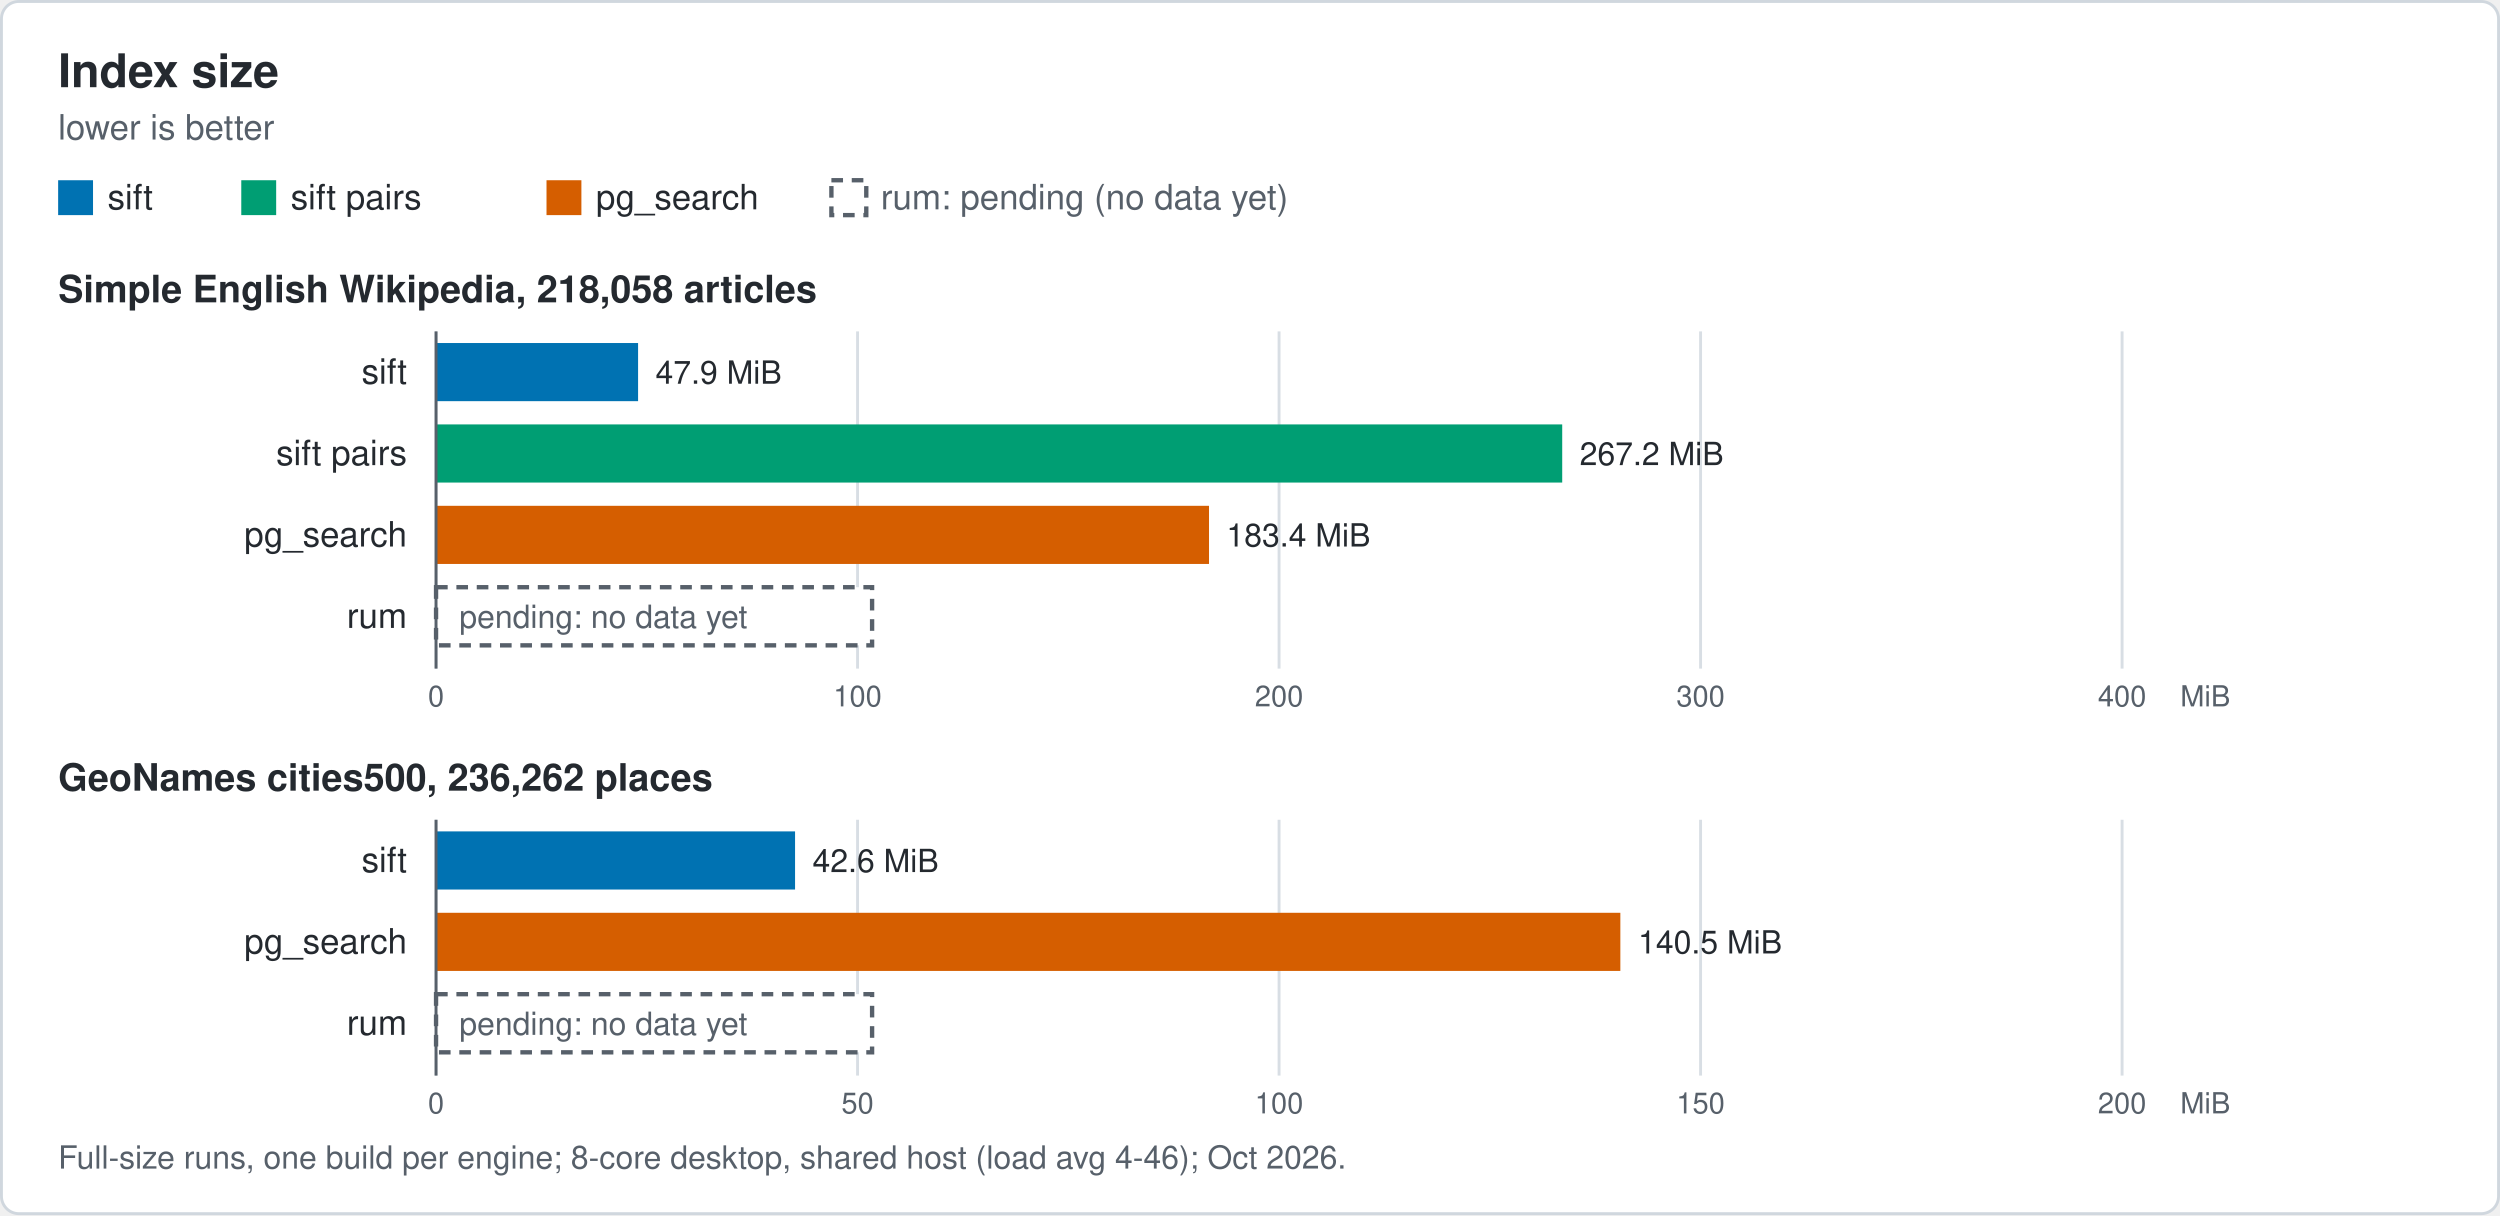
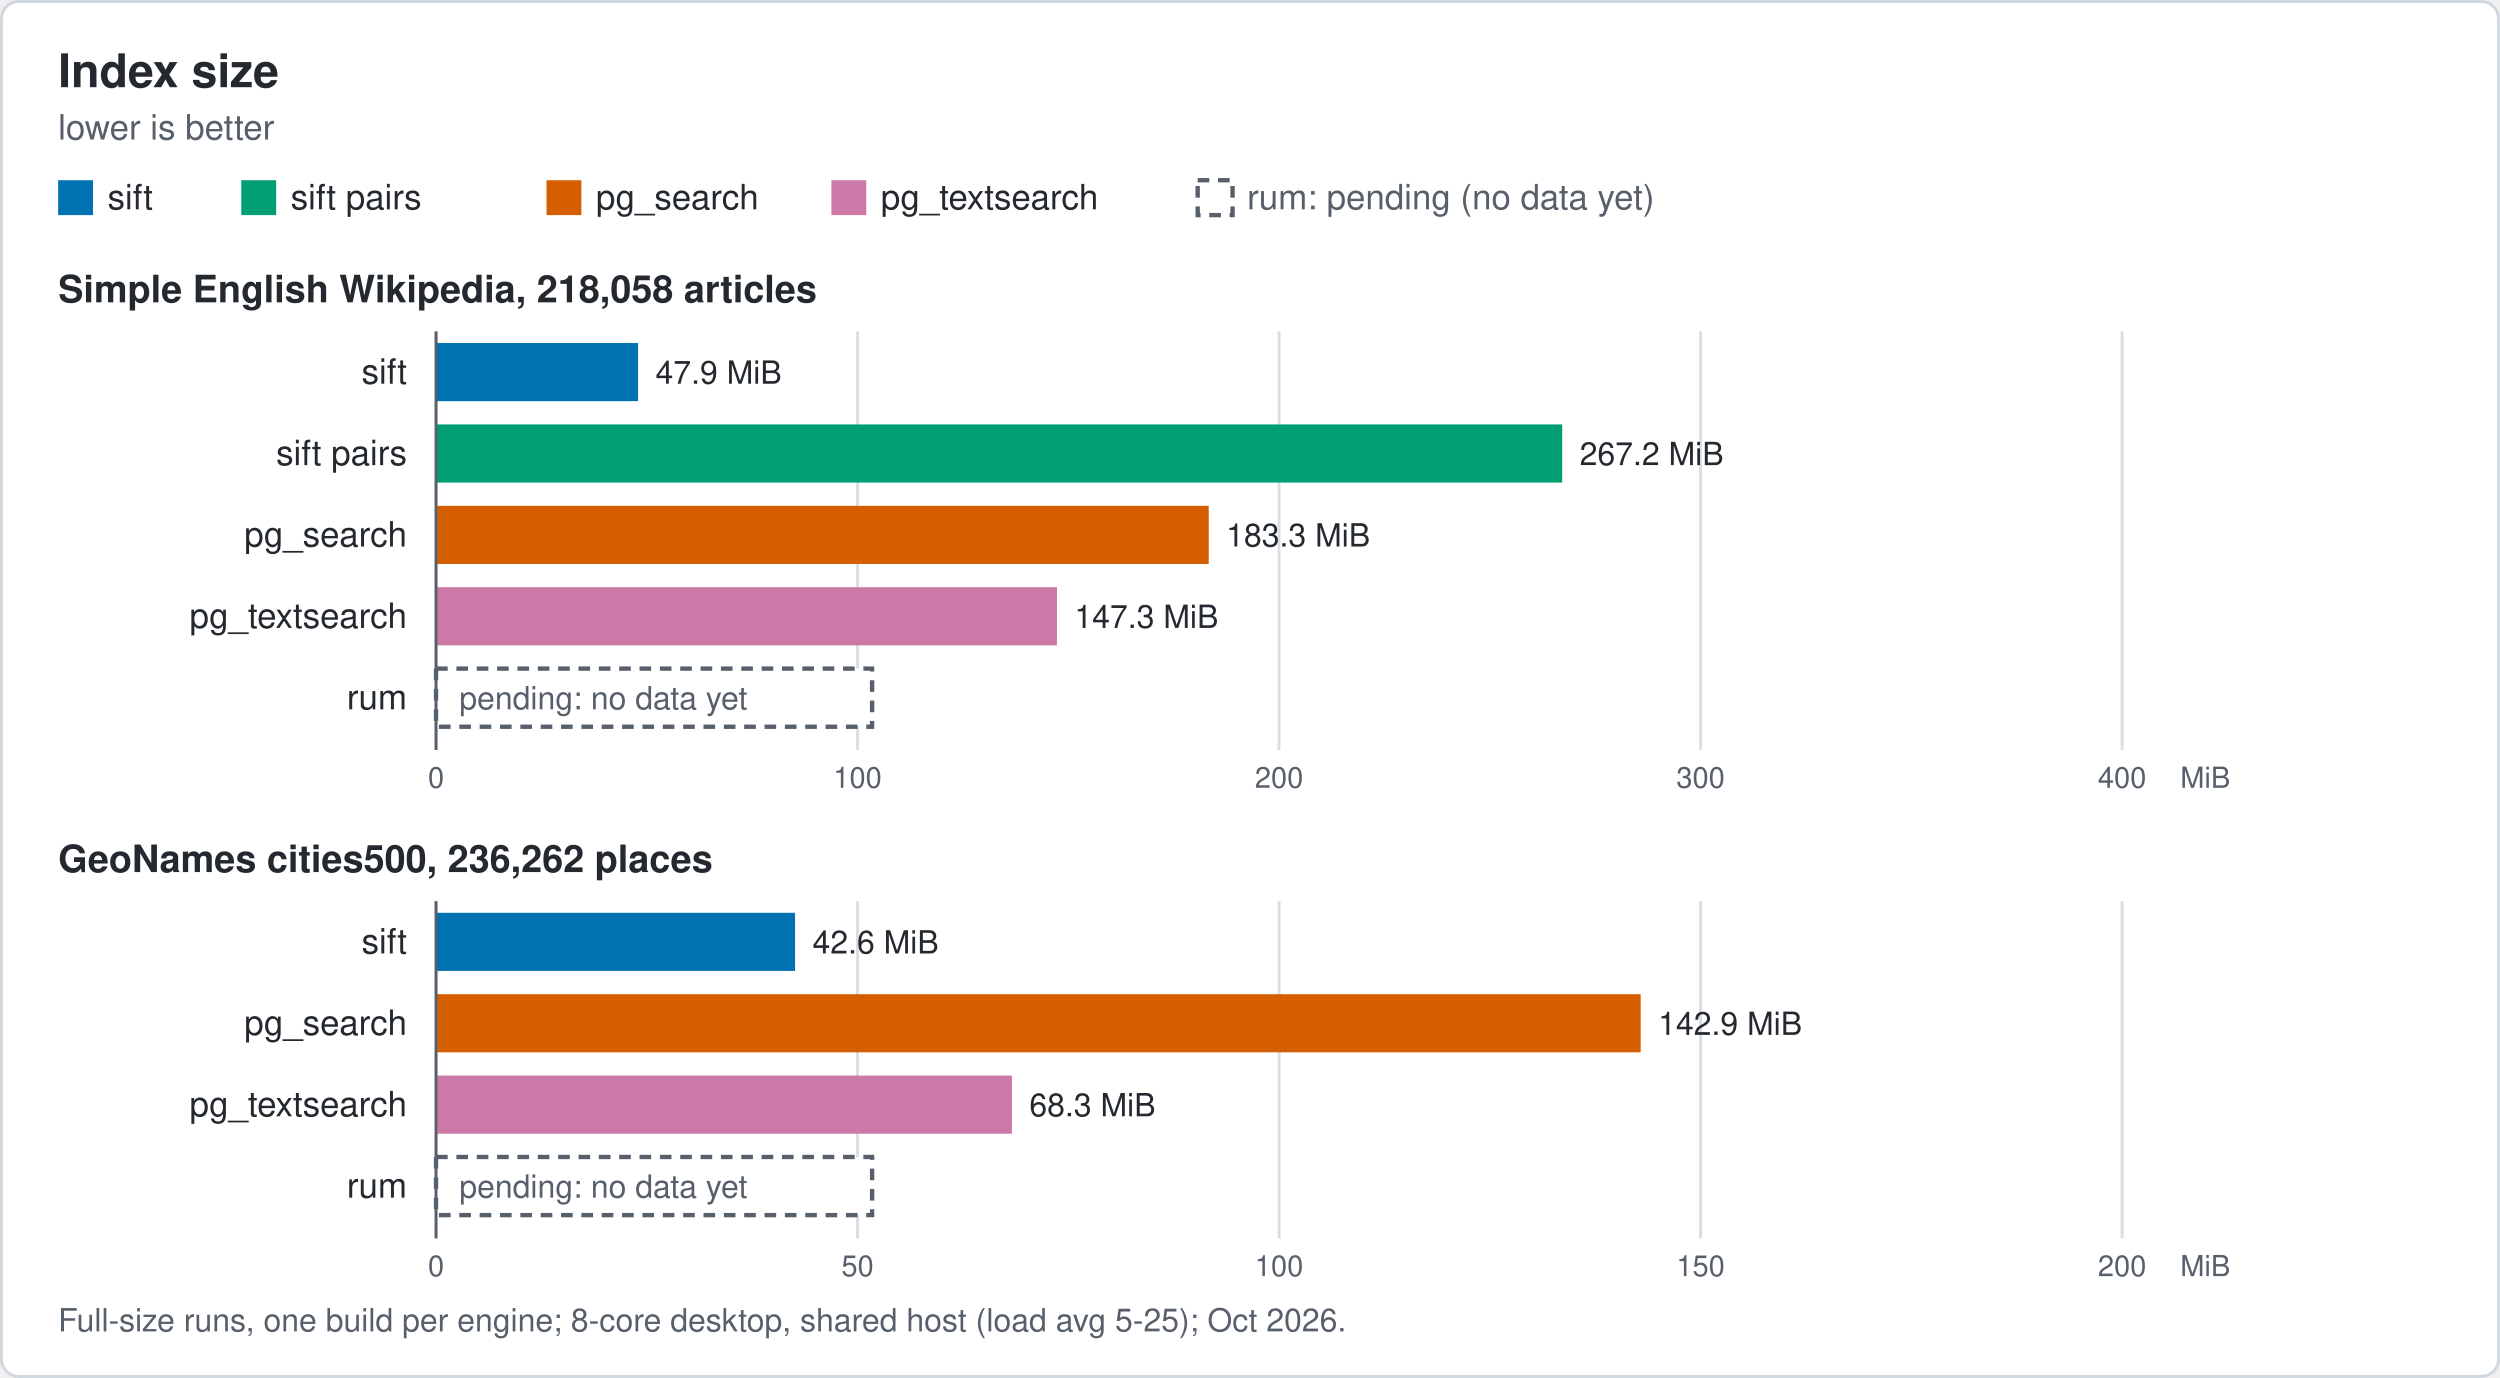
- <svg xmlns="http://www.w3.org/2000/svg" width="860" height="418" viewBox="0 0 860 418" role="img" aria-labelledby="t d" font-family="Helvetica, Arial, sans-serif">
-   <rect x="0.5" y="0.5" width="859" height="417" rx="6" fill="#ffffff" stroke="#d0d7de" />
+ <svg xmlns="http://www.w3.org/2000/svg" width="860" height="474" viewBox="0 0 860 474" role="img" aria-labelledby="t d" font-family="Helvetica, Arial, sans-serif">
+   <rect x="0.5" y="0.5" width="859" height="473" rx="6" fill="#ffffff" stroke="#d0d7de" />
  <text x="20" y="30" font-size="16" text-anchor="start" fill="#24292f" font-weight="bold">Index size</text>
  <text x="20" y="48" font-size="12" text-anchor="start" fill="#57606a">lower is better</text>
  <rect x="20" y="62" width="12" height="12" fill="#0072B2" />
  <text x="37" y="72" font-size="12" text-anchor="start" fill="#24292f">sift</text>
  <rect x="83" y="62" width="12" height="12" fill="#009E73" />
  <text x="100" y="72" font-size="12" text-anchor="start" fill="#24292f">sift pairs</text>
  <rect x="188" y="62" width="12" height="12" fill="#D55E00" />
  <text x="205" y="72" font-size="12" text-anchor="start" fill="#24292f">pg_search</text>
-   <rect x="286" y="62" width="12" height="12" fill="#ffffff" stroke="#57606a" stroke-width="1.5" stroke-dasharray="4 3" />
-   <text x="303" y="72" font-size="12" text-anchor="start" fill="#57606a">rum: pending (no data yet)</text>
+   <rect x="286" y="62" width="12" height="12" fill="#CC79A7" />
+   <text x="303" y="72" font-size="12" text-anchor="start" fill="#24292f">pg_textsearch</text>
+   <rect x="412" y="62" width="12" height="12" fill="#ffffff" stroke="#57606a" stroke-width="1.5" stroke-dasharray="4 3" />
+   <text x="429" y="72" font-size="12" text-anchor="start" fill="#57606a">rum: pending (no data yet)</text>
  <text x="20" y="104" font-size="13" text-anchor="start" fill="#24292f" font-weight="bold">Simple English Wikipedia, 218,058 articles</text>
-   <line x1="150" y1="114" x2="150" y2="230" stroke="#d8dee4" stroke-width="1" />
-   <text x="150" y="243" font-size="10" text-anchor="middle" fill="#57606a">0</text>
-   <line x1="295" y1="114" x2="295" y2="230" stroke="#d8dee4" stroke-width="1" />
-   <text x="295" y="243" font-size="10" text-anchor="middle" fill="#57606a">100</text>
-   <line x1="440" y1="114" x2="440" y2="230" stroke="#d8dee4" stroke-width="1" />
-   <text x="440" y="243" font-size="10" text-anchor="middle" fill="#57606a">200</text>
-   <line x1="585" y1="114" x2="585" y2="230" stroke="#d8dee4" stroke-width="1" />
-   <text x="585" y="243" font-size="10" text-anchor="middle" fill="#57606a">300</text>
-   <line x1="730" y1="114" x2="730" y2="230" stroke="#d8dee4" stroke-width="1" />
-   <text x="730" y="243" font-size="10" text-anchor="middle" fill="#57606a">400</text>
-   <text x="750" y="243" font-size="10" text-anchor="start" fill="#57606a">MiB</text>
+   <line x1="150" y1="114" x2="150" y2="258" stroke="#d8dee4" stroke-width="1" />
+   <text x="150" y="271" font-size="10" text-anchor="middle" fill="#57606a">0</text>
+   <line x1="295" y1="114" x2="295" y2="258" stroke="#d8dee4" stroke-width="1" />
+   <text x="295" y="271" font-size="10" text-anchor="middle" fill="#57606a">100</text>
+   <line x1="440" y1="114" x2="440" y2="258" stroke="#d8dee4" stroke-width="1" />
+   <text x="440" y="271" font-size="10" text-anchor="middle" fill="#57606a">200</text>
+   <line x1="585" y1="114" x2="585" y2="258" stroke="#d8dee4" stroke-width="1" />
+   <text x="585" y="271" font-size="10" text-anchor="middle" fill="#57606a">300</text>
+   <line x1="730" y1="114" x2="730" y2="258" stroke="#d8dee4" stroke-width="1" />
+   <text x="730" y="271" font-size="10" text-anchor="middle" fill="#57606a">400</text>
+   <text x="750" y="271" font-size="10" text-anchor="start" fill="#57606a">MiB</text>
  <text x="140" y="132" font-size="12" text-anchor="end" fill="#24292f">sift</text>
  <rect x="150" y="118" width="69.5" height="20" fill="#0072B2" />
  <text x="225.5" y="132" font-size="11" text-anchor="start" fill="#24292f">47.9 MiB</text>
  <text x="140" y="160" font-size="12" text-anchor="end" fill="#24292f">sift pairs</text>
  <rect x="150" y="146" width="387.4" height="20" fill="#009E73" />
  <text x="543.4" y="160" font-size="11" text-anchor="start" fill="#24292f">267.2 MiB</text>
  <text x="140" y="188" font-size="12" text-anchor="end" fill="#24292f">pg_search</text>
-   <rect x="150" y="174" width="265.9" height="20" fill="#D55E00" />
-   <text x="421.9" y="188" font-size="11" text-anchor="start" fill="#24292f">183.4 MiB</text>
-   <text x="140" y="216" font-size="12" text-anchor="end" fill="#24292f">rum</text>
-   <rect x="150" y="202" width="150" height="20" fill="#ffffff" stroke="#57606a" stroke-width="1.5" stroke-dasharray="4 3" />
-   <text x="158" y="216" font-size="11" text-anchor="start" fill="#57606a">pending: no data yet</text>
-   <line x1="150" y1="114" x2="150" y2="230" stroke="#57606a" stroke-width="1" />
-   <text x="20" y="272" font-size="13" text-anchor="start" fill="#24292f" font-weight="bold">GeoNames cities500, 236,262 places</text>
-   <line x1="150" y1="282" x2="150" y2="370" stroke="#d8dee4" stroke-width="1" />
-   <text x="150" y="383" font-size="10" text-anchor="middle" fill="#57606a">0</text>
-   <line x1="295" y1="282" x2="295" y2="370" stroke="#d8dee4" stroke-width="1" />
-   <text x="295" y="383" font-size="10" text-anchor="middle" fill="#57606a">50</text>
-   <line x1="440" y1="282" x2="440" y2="370" stroke="#d8dee4" stroke-width="1" />
-   <text x="440" y="383" font-size="10" text-anchor="middle" fill="#57606a">100</text>
-   <line x1="585" y1="282" x2="585" y2="370" stroke="#d8dee4" stroke-width="1" />
-   <text x="585" y="383" font-size="10" text-anchor="middle" fill="#57606a">150</text>
-   <line x1="730" y1="282" x2="730" y2="370" stroke="#d8dee4" stroke-width="1" />
-   <text x="730" y="383" font-size="10" text-anchor="middle" fill="#57606a">200</text>
-   <text x="750" y="383" font-size="10" text-anchor="start" fill="#57606a">MiB</text>
-   <text x="140" y="300" font-size="12" text-anchor="end" fill="#24292f">sift</text>
-   <rect x="150" y="286" width="123.5" height="20" fill="#0072B2" />
-   <text x="279.5" y="300" font-size="11" text-anchor="start" fill="#24292f">42.6 MiB</text>
-   <text x="140" y="328" font-size="12" text-anchor="end" fill="#24292f">pg_search</text>
-   <rect x="150" y="314" width="407.4" height="20" fill="#D55E00" />
-   <text x="563.5" y="328" font-size="11" text-anchor="start" fill="#24292f">140.5 MiB</text>
-   <text x="140" y="356" font-size="12" text-anchor="end" fill="#24292f">rum</text>
-   <rect x="150" y="342" width="150" height="20" fill="#ffffff" stroke="#57606a" stroke-width="1.5" stroke-dasharray="4 3" />
-   <text x="158" y="356" font-size="11" text-anchor="start" fill="#57606a">pending: no data yet</text>
-   <line x1="150" y1="282" x2="150" y2="370" stroke="#57606a" stroke-width="1" />
-   <text x="20" y="402" font-size="11" text-anchor="start" fill="#57606a">Full-size runs, one build per engine; 8-core desktop, shared host (load avg 4-46); Oct 2026.</text>
+   <rect x="150" y="174" width="265.8" height="20" fill="#D55E00" />
+   <text x="421.8" y="188" font-size="11" text-anchor="start" fill="#24292f">183.3 MiB</text>
+   <text x="140" y="216" font-size="12" text-anchor="end" fill="#24292f">pg_textsearch</text>
+   <rect x="150" y="202" width="213.6" height="20" fill="#CC79A7" />
+   <text x="369.6" y="216" font-size="11" text-anchor="start" fill="#24292f">147.3 MiB</text>
+   <text x="140" y="244" font-size="12" text-anchor="end" fill="#24292f">rum</text>
+   <rect x="150" y="230" width="150" height="20" fill="#ffffff" stroke="#57606a" stroke-width="1.5" stroke-dasharray="4 3" />
+   <text x="158" y="244" font-size="11" text-anchor="start" fill="#57606a">pending: no data yet</text>
+   <line x1="150" y1="114" x2="150" y2="258" stroke="#57606a" stroke-width="1" />
+   <text x="20" y="300" font-size="13" text-anchor="start" fill="#24292f" font-weight="bold">GeoNames cities500, 236,262 places</text>
+   <line x1="150" y1="310" x2="150" y2="426" stroke="#d8dee4" stroke-width="1" />
+   <text x="150" y="439" font-size="10" text-anchor="middle" fill="#57606a">0</text>
+   <line x1="295" y1="310" x2="295" y2="426" stroke="#d8dee4" stroke-width="1" />
+   <text x="295" y="439" font-size="10" text-anchor="middle" fill="#57606a">50</text>
+   <line x1="440" y1="310" x2="440" y2="426" stroke="#d8dee4" stroke-width="1" />
+   <text x="440" y="439" font-size="10" text-anchor="middle" fill="#57606a">100</text>
+   <line x1="585" y1="310" x2="585" y2="426" stroke="#d8dee4" stroke-width="1" />
+   <text x="585" y="439" font-size="10" text-anchor="middle" fill="#57606a">150</text>
+   <line x1="730" y1="310" x2="730" y2="426" stroke="#d8dee4" stroke-width="1" />
+   <text x="730" y="439" font-size="10" text-anchor="middle" fill="#57606a">200</text>
+   <text x="750" y="439" font-size="10" text-anchor="start" fill="#57606a">MiB</text>
+   <text x="140" y="328" font-size="12" text-anchor="end" fill="#24292f">sift</text>
+   <rect x="150" y="314" width="123.5" height="20" fill="#0072B2" />
+   <text x="279.5" y="328" font-size="11" text-anchor="start" fill="#24292f">42.6 MiB</text>
+   <text x="140" y="356" font-size="12" text-anchor="end" fill="#24292f">pg_search</text>
+   <rect x="150" y="342" width="414.4" height="20" fill="#D55E00" />
+   <text x="570.4" y="356" font-size="11" text-anchor="start" fill="#24292f">142.9 MiB</text>
+   <text x="140" y="384" font-size="12" text-anchor="end" fill="#24292f">pg_textsearch</text>
+   <rect x="150" y="370" width="198.1" height="20" fill="#CC79A7" />
+   <text x="354.1" y="384" font-size="11" text-anchor="start" fill="#24292f">68.3 MiB</text>
+   <text x="140" y="412" font-size="12" text-anchor="end" fill="#24292f">rum</text>
+   <rect x="150" y="398" width="150" height="20" fill="#ffffff" stroke="#57606a" stroke-width="1.5" stroke-dasharray="4 3" />
+   <text x="158" y="412" font-size="11" text-anchor="start" fill="#57606a">pending: no data yet</text>
+   <line x1="150" y1="310" x2="150" y2="426" stroke="#57606a" stroke-width="1" />
+   <text x="20" y="458" font-size="11" text-anchor="start" fill="#57606a">Full-size runs, one build per engine; 8-core desktop, shared host (load avg 5-25); Oct 2026.</text>
</svg>
